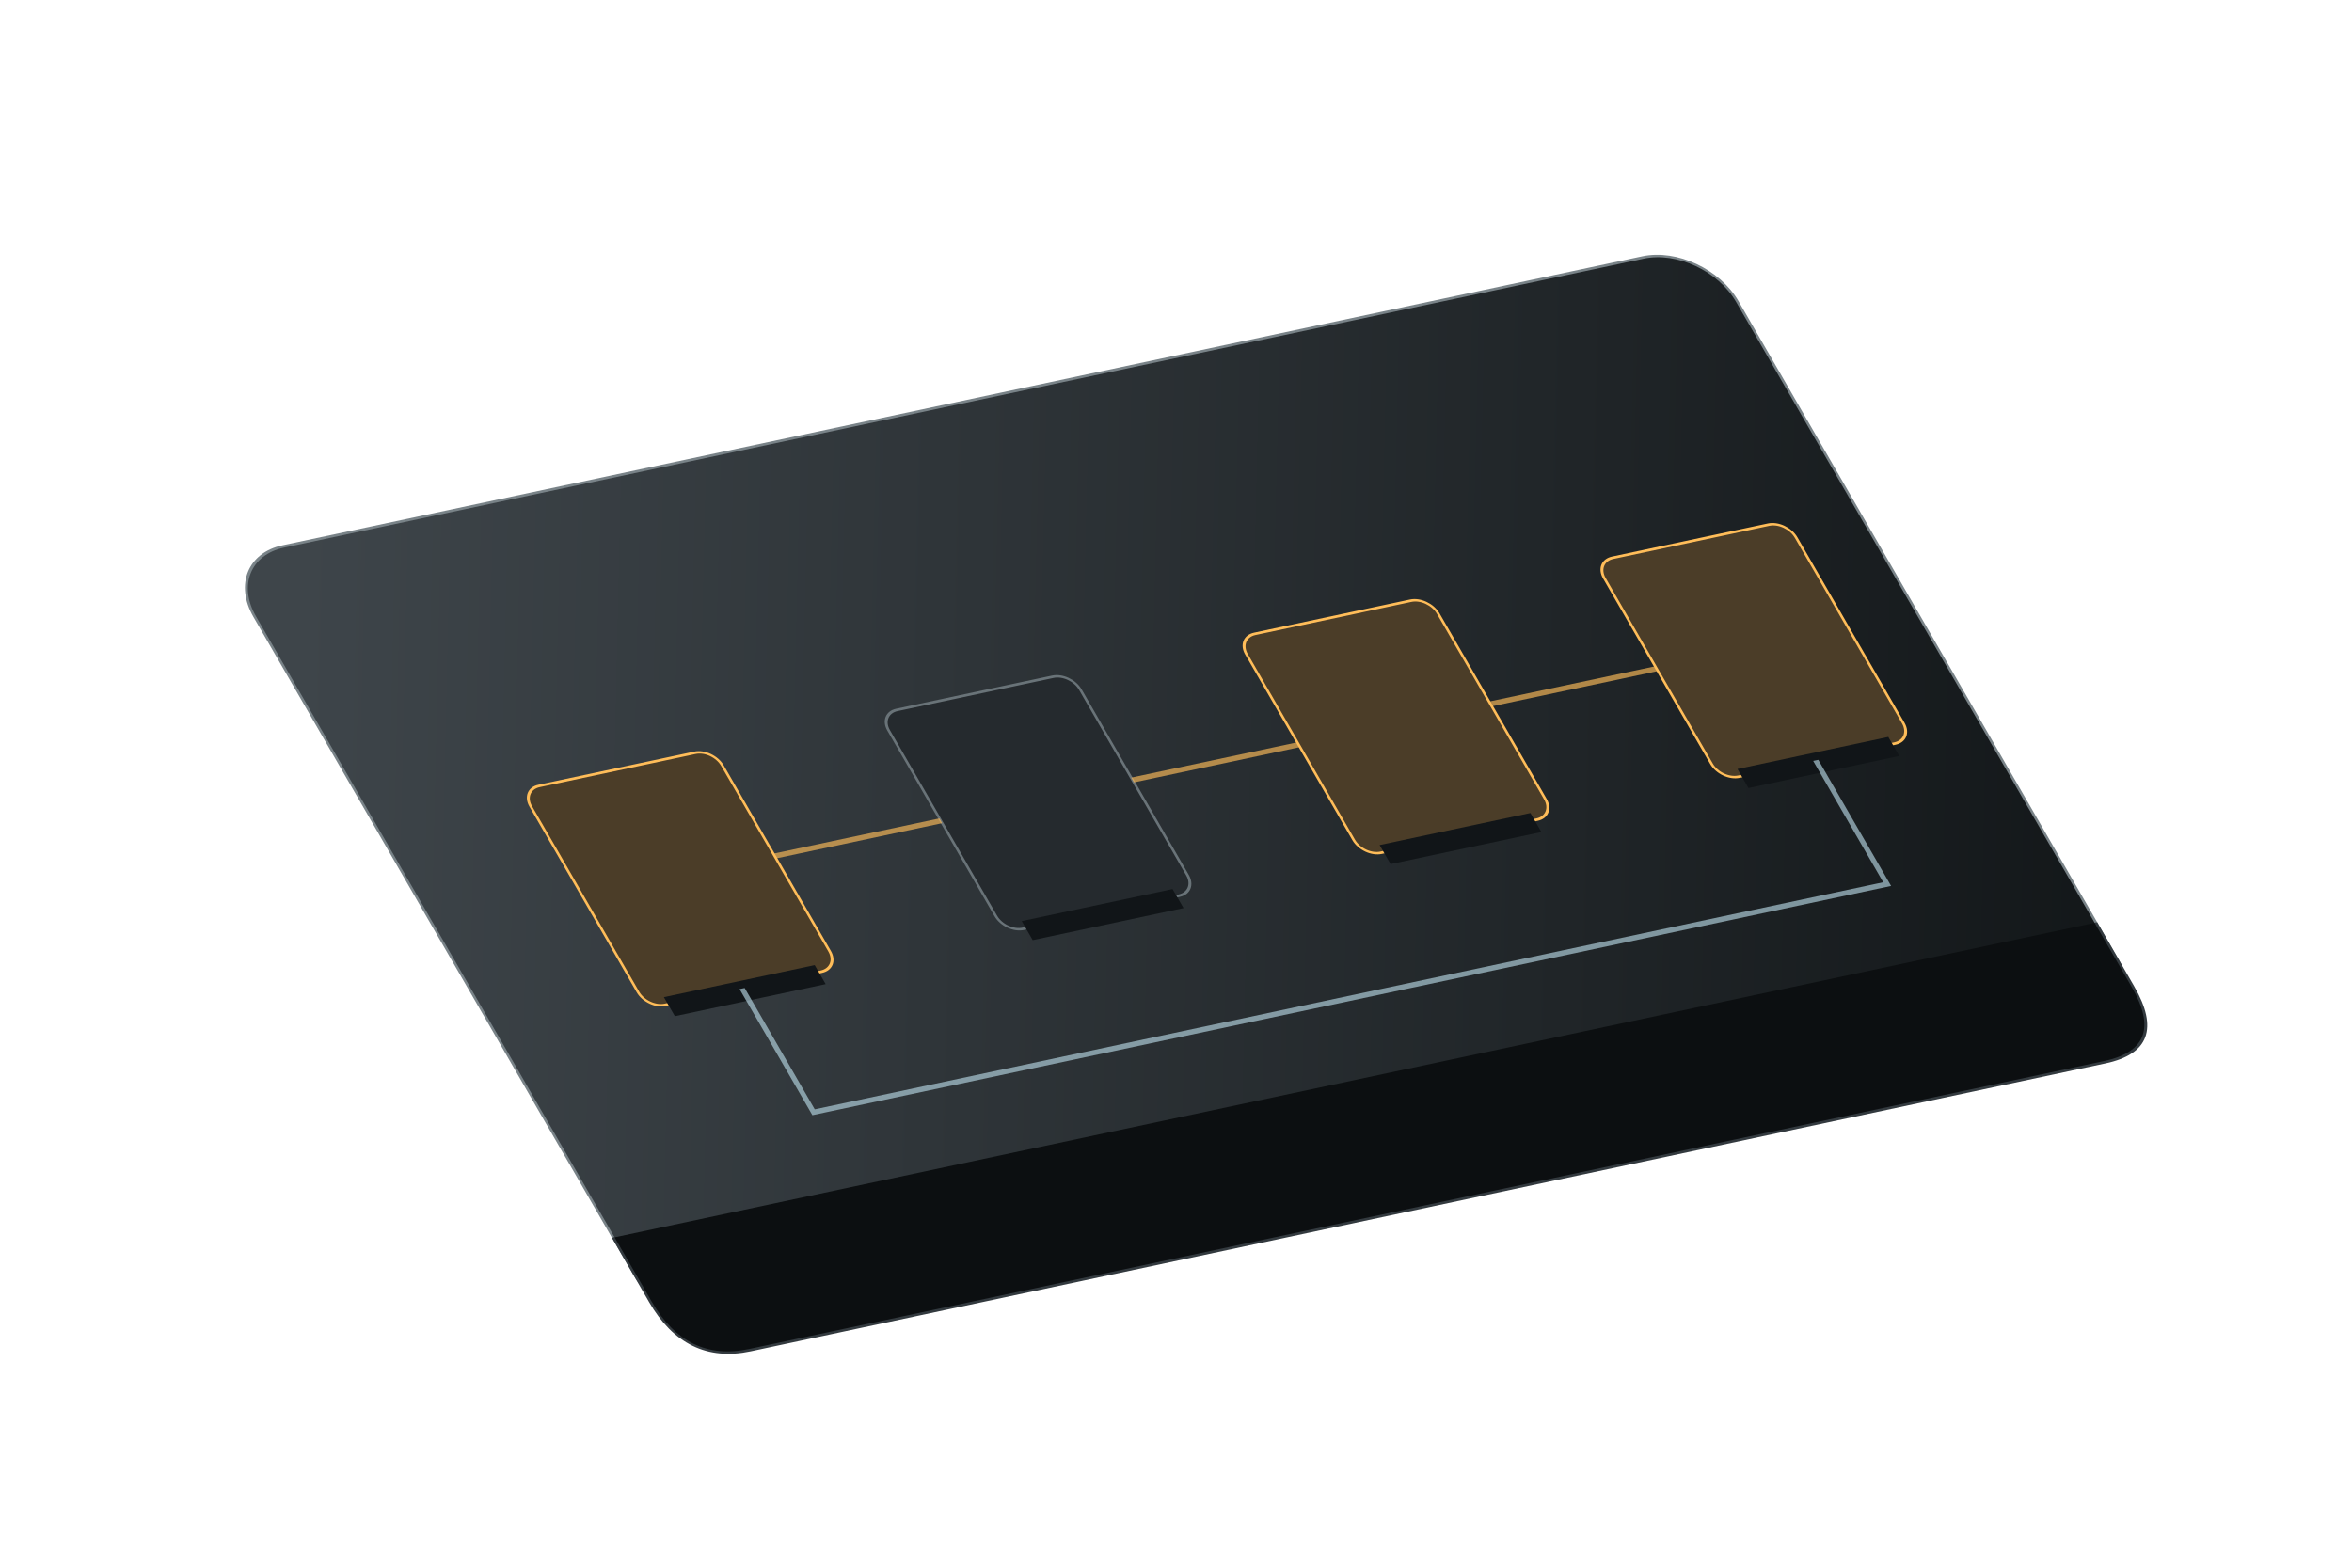
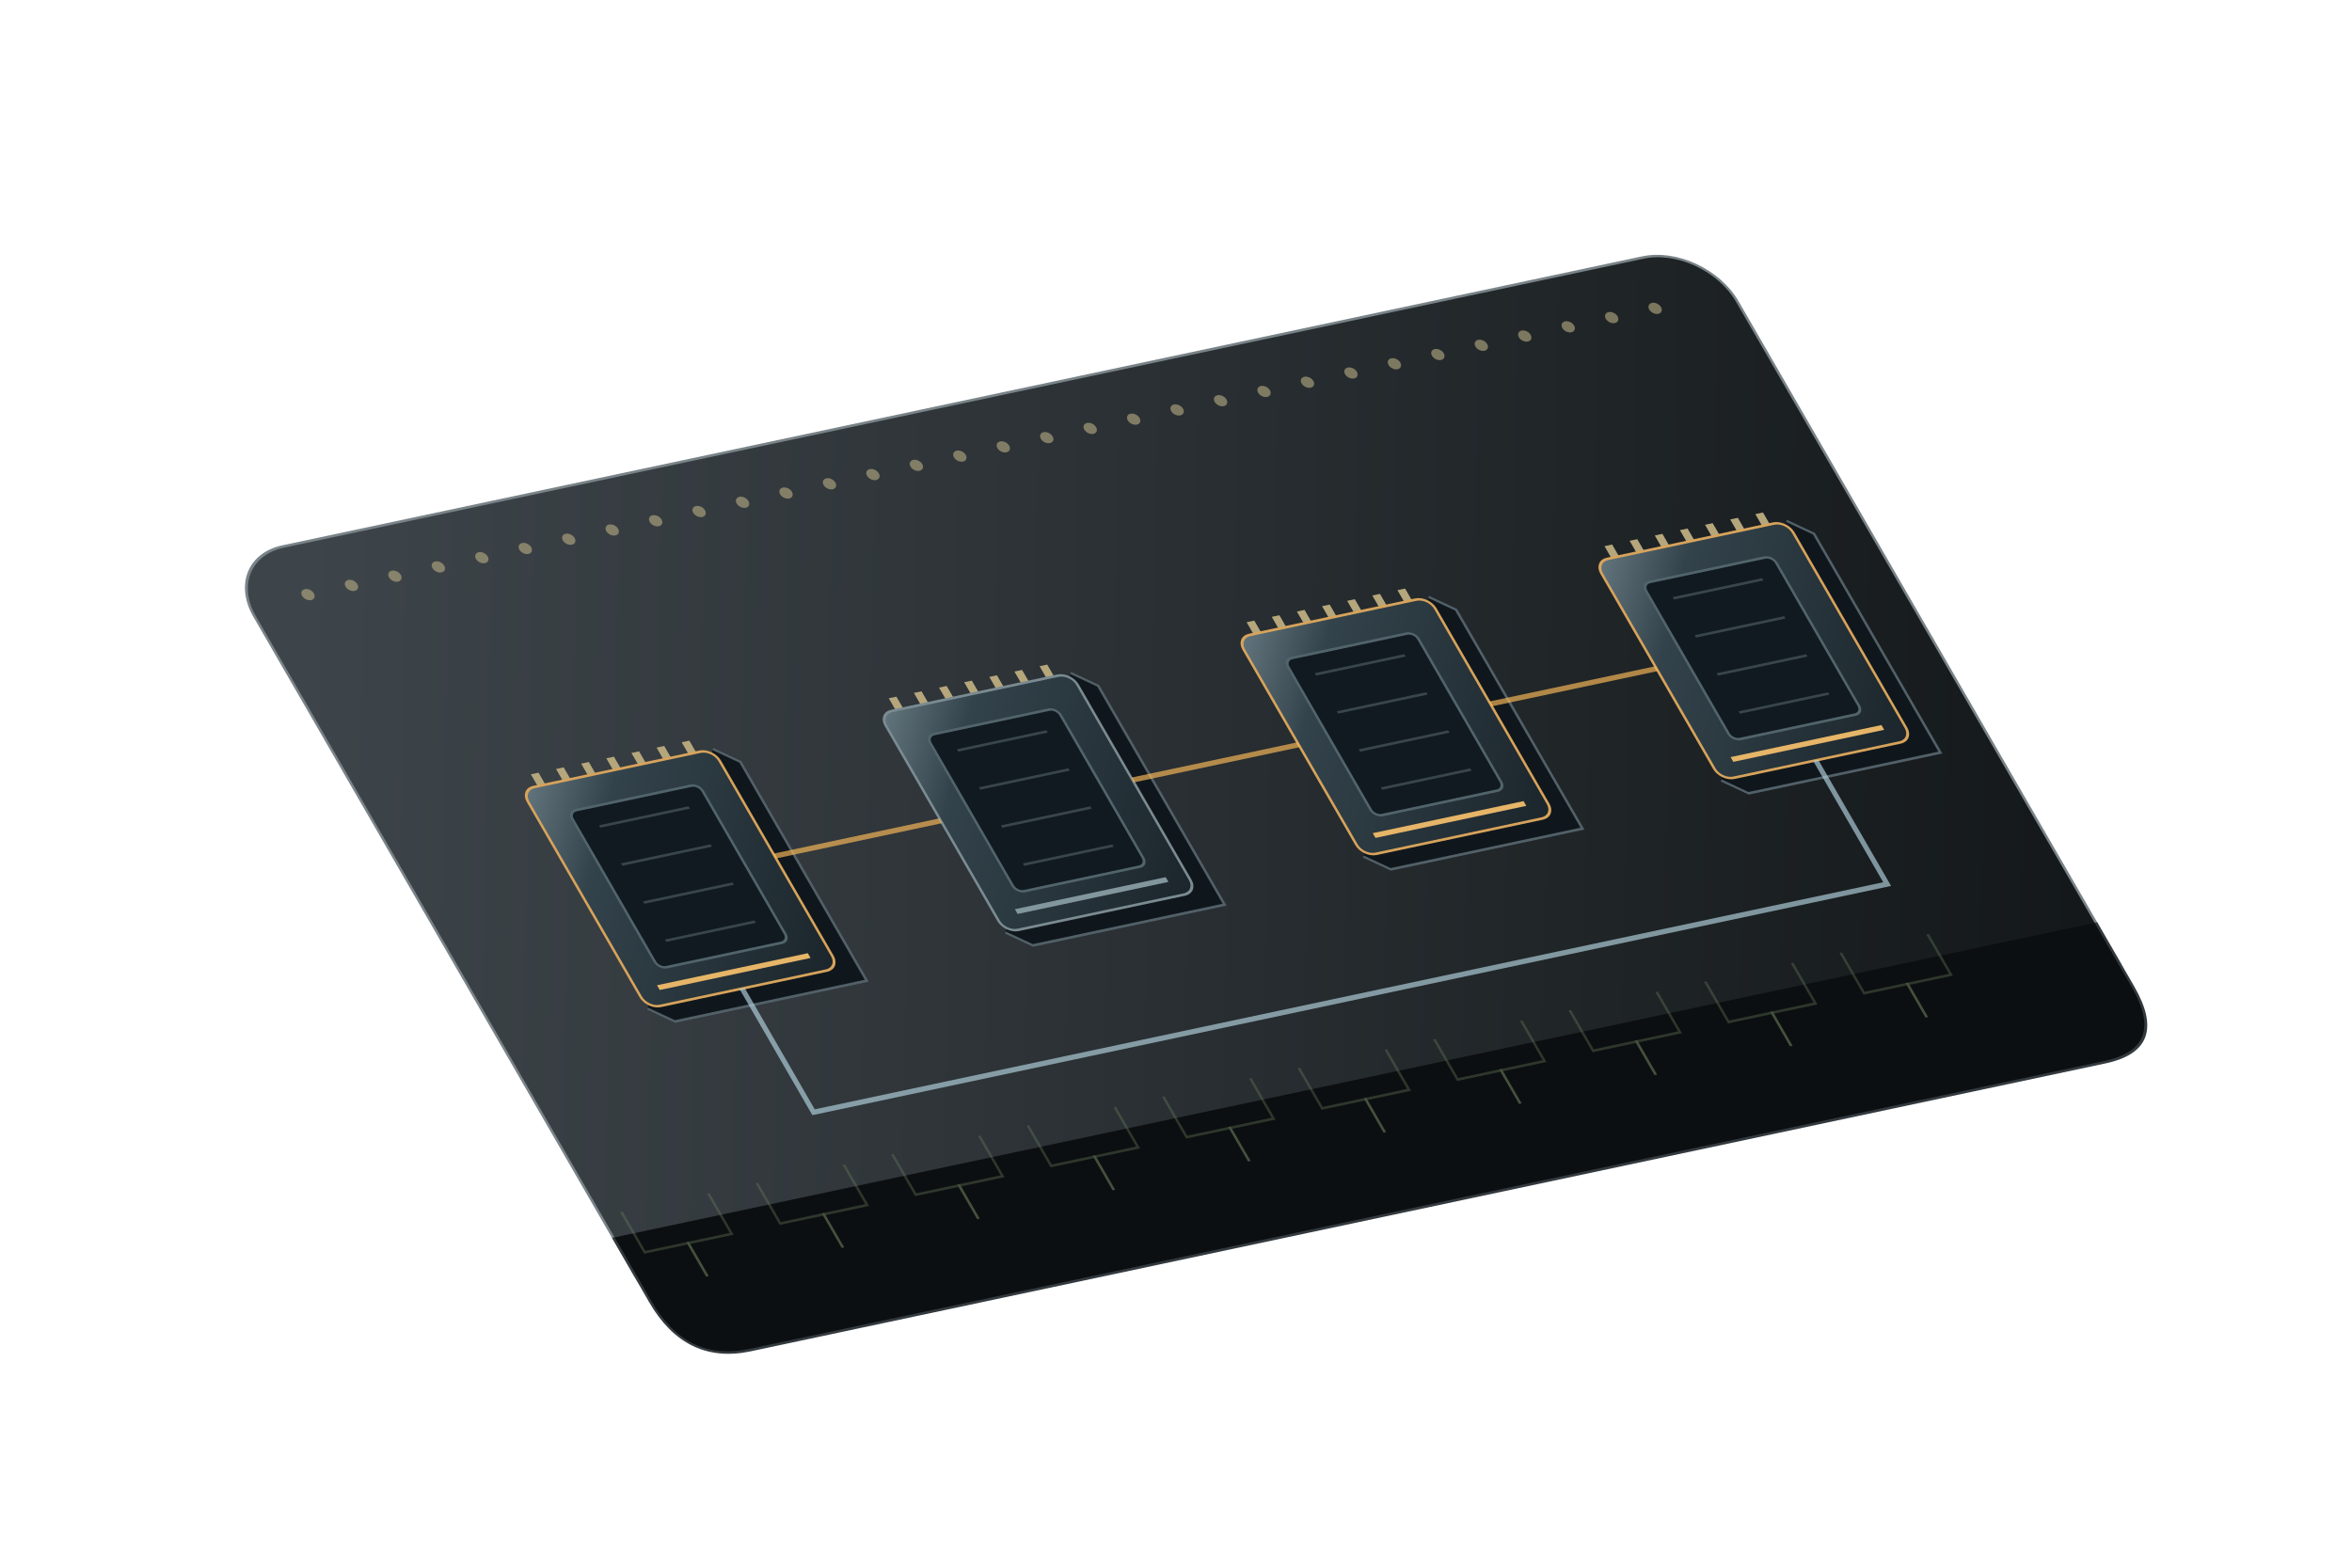
<svg xmlns="http://www.w3.org/2000/svg" viewBox="0 0 900 600" fill="none">
  <defs>
    <linearGradient id="board" x1="180" y1="160" x2="750" y2="480" gradientUnits="userSpaceOnUse">
      <stop stop-color="#3e454a" />
      <stop offset="1" stop-color="#111517" />
+     </linearGradient>
+     <linearGradient id="component" x1="0" y1="0" x2="1" y2="1">
+       <stop stop-color="#657780" />
+       <stop offset=".25" stop-color="#33434b" />
+       <stop offset="1" stop-color="#1b252b" />
    </linearGradient>
    <linearGradient id="signal">
      <stop stop-color="#ffbd59" />
      <stop offset="1" stop-color="#b5d6e2" />
    </linearGradient>
  </defs>
  <g transform="translate(450 295) rotate(-12) skewX(18) translate(-450 -295)">
    <rect x="160" y="140" width="580" height="325" rx="24" fill="url(#board)" stroke="#798388" />
    <path d="M160 425V452Q160 478 185 478H715Q740 478 740 452V425" fill="#0c0f11" stroke="#333a3f" />
-     <rect x="218" y="250" width="75" height="92" rx="7" fill="#4b3d28" stroke="#ffbd59" />
-     <path d="M226 343h59" stroke="#111518" stroke-width="8" />
-     <rect x="358" y="250" width="75" height="92" rx="7" fill="#252a2e" stroke="#697378" />
-     <path d="M366 343h59" stroke="#111518" stroke-width="8" />
-     <rect x="498" y="250" width="75" height="92" rx="7" fill="#4b3d28" stroke="#ffbd59" />
-     <path d="M506 343h59" stroke="#111518" stroke-width="8" />
-     <rect x="638" y="250" width="75" height="92" rx="7" fill="#4b3d28" stroke="#ffbd59" />
-     <path d="M646 343h59" stroke="#111518" stroke-width="8" />
+     <circle cx="183" cy="160" r="2.3" fill="#b9ad84" opacity=".6" />
+     <circle cx="200" cy="160" r="2.3" fill="#b9ad84" opacity=".6" />
+     <circle cx="217" cy="160" r="2.3" fill="#b9ad84" opacity=".6" />
+     <circle cx="234" cy="160" r="2.3" fill="#b9ad84" opacity=".6" />
+     <circle cx="251" cy="160" r="2.3" fill="#b9ad84" opacity=".6" />
+     <circle cx="268" cy="160" r="2.3" fill="#b9ad84" opacity=".6" />
+     <circle cx="285" cy="160" r="2.3" fill="#b9ad84" opacity=".6" />
+     <circle cx="302" cy="160" r="2.3" fill="#b9ad84" opacity=".6" />
+     <circle cx="319" cy="160" r="2.3" fill="#b9ad84" opacity=".6" />
+     <circle cx="336" cy="160" r="2.3" fill="#b9ad84" opacity=".6" />
+     <circle cx="353" cy="160" r="2.3" fill="#b9ad84" opacity=".6" />
+     <circle cx="370" cy="160" r="2.3" fill="#b9ad84" opacity=".6" />
+     <circle cx="387" cy="160" r="2.3" fill="#b9ad84" opacity=".6" />
+     <circle cx="404" cy="160" r="2.3" fill="#b9ad84" opacity=".6" />
+     <circle cx="421" cy="160" r="2.3" fill="#b9ad84" opacity=".6" />
+     <circle cx="438" cy="160" r="2.3" fill="#b9ad84" opacity=".6" />
+     <circle cx="455" cy="160" r="2.3" fill="#b9ad84" opacity=".6" />
+     <circle cx="472" cy="160" r="2.3" fill="#b9ad84" opacity=".6" />
+     <circle cx="489" cy="160" r="2.3" fill="#b9ad84" opacity=".6" />
+     <circle cx="506" cy="160" r="2.3" fill="#b9ad84" opacity=".6" />
+     <circle cx="523" cy="160" r="2.3" fill="#b9ad84" opacity=".6" />
+     <circle cx="540" cy="160" r="2.3" fill="#b9ad84" opacity=".6" />
+     <circle cx="557" cy="160" r="2.3" fill="#b9ad84" opacity=".6" />
+     <circle cx="574" cy="160" r="2.3" fill="#b9ad84" opacity=".6" />
+     <circle cx="591" cy="160" r="2.3" fill="#b9ad84" opacity=".6" />
+     <circle cx="608" cy="160" r="2.3" fill="#b9ad84" opacity=".6" />
+     <circle cx="625" cy="160" r="2.3" fill="#b9ad84" opacity=".6" />
+     <circle cx="642" cy="160" r="2.3" fill="#b9ad84" opacity=".6" />
+     <circle cx="659" cy="160" r="2.3" fill="#b9ad84" opacity=".6" />
+     <circle cx="676" cy="160" r="2.3" fill="#b9ad84" opacity=".6" />
+     <circle cx="693" cy="160" r="2.3" fill="#b9ad84" opacity=".6" />
+     <circle cx="710" cy="160" r="2.3" fill="#b9ad84" opacity=".6" />
+     <path d="M185 447v-14h-17v-17" stroke="#6c805e" opacity=".35" />
+     <path d="M238 447v-14h-17v-17" stroke="#6c805e" opacity=".35" />
+     <path d="M291 447v-14h-17v-17" stroke="#6c805e" opacity=".35" />
+     <path d="M344 447v-14h-17v-17" stroke="#6c805e" opacity=".35" />
+     <path d="M397 447v-14h-17v-17" stroke="#6c805e" opacity=".35" />
+     <path d="M450 447v-14h-17v-17" stroke="#6c805e" opacity=".35" />
+     <path d="M503 447v-14h-17v-17" stroke="#6c805e" opacity=".35" />
+     <path d="M556 447v-14h-17v-17" stroke="#6c805e" opacity=".35" />
+     <path d="M609 447v-14h-17v-17" stroke="#6c805e" opacity=".35" />
+     <path d="M662 447v-14h-17v-17" stroke="#6c805e" opacity=".35" />
+     <path d="M185 447v-14h17v-17" stroke="#6c805e" opacity=".35" />
+     <path d="M238 447v-14h17v-17" stroke="#6c805e" opacity=".35" />
+     <path d="M291 447v-14h17v-17" stroke="#6c805e" opacity=".35" />
+     <path d="M344 447v-14h17v-17" stroke="#6c805e" opacity=".35" />
+     <path d="M397 447v-14h17v-17" stroke="#6c805e" opacity=".35" />
+     <path d="M450 447v-14h17v-17" stroke="#6c805e" opacity=".35" />
+     <path d="M503 447v-14h17v-17" stroke="#6c805e" opacity=".35" />
+     <path d="M556 447v-14h17v-17" stroke="#6c805e" opacity=".35" />
+     <path d="M609 447v-14h17v-17" stroke="#6c805e" opacity=".35" />
+     <path d="M662 447v-14h17v-17" stroke="#6c805e" opacity=".35" />
+     <path d="M226 245v5M226 342v7" stroke="#b5a67c" stroke-width="3" />
+     <path d="M235.833 245v5M235.833 342v7" stroke="#b5a67c" stroke-width="3" />
+     <path d="M245.667 245v5M245.667 342v7" stroke="#b5a67c" stroke-width="3" />
+     <path d="M255.5 245v5M255.5 342v7" stroke="#b5a67c" stroke-width="3" />
+     <path d="M265.333 245v5M265.333 342v7" stroke="#b5a67c" stroke-width="3" />
+     <path d="M275.167 245v5M275.167 342v7" stroke="#b5a67c" stroke-width="3" />
+     <path d="M285 245v5M285 342v7" stroke="#b5a67c" stroke-width="3" />
+     <path d="M218 342l7 7h75v-92l-7-7" fill="#10171c" stroke="#526068" />
+     <rect x="218" y="250" width="75" height="92" rx="5" fill="url(#component)" stroke="#d7a35b" />
+     <rect x="230" y="262" width="51" height="66" rx="3" fill="#101a20" stroke="#52646b" />
+     <path d="M238 270h35" stroke="#6b7b80" opacity=".45" />
+     <path d="M238 286h35" stroke="#6b7b80" opacity=".45" />
+     <path d="M238 302h35" stroke="#6b7b80" opacity=".45" />
+     <path d="M238 318h35" stroke="#6b7b80" opacity=".45" />
+     <path d="M226 335h59" stroke="#e6b568" stroke-width="2" />
+     <path d="M366 245v5M366 342v7" stroke="#b5a67c" stroke-width="3" />
+     <path d="M375.833 245v5M375.833 342v7" stroke="#b5a67c" stroke-width="3" />
+     <path d="M385.667 245v5M385.667 342v7" stroke="#b5a67c" stroke-width="3" />
+     <path d="M395.5 245v5M395.5 342v7" stroke="#b5a67c" stroke-width="3" />
+     <path d="M405.333 245v5M405.333 342v7" stroke="#b5a67c" stroke-width="3" />
+     <path d="M415.167 245v5M415.167 342v7" stroke="#b5a67c" stroke-width="3" />
+     <path d="M425 245v5M425 342v7" stroke="#b5a67c" stroke-width="3" />
+     <path d="M358 342l7 7h75v-92l-7-7" fill="#10171c" stroke="#526068" />
+     <rect x="358" y="250" width="75" height="92" rx="5" fill="url(#component)" stroke="#7a8b91" />
+     <rect x="370" y="262" width="51" height="66" rx="3" fill="#101a20" stroke="#52646b" />
+     <path d="M378 270h35" stroke="#6b7b80" opacity=".45" />
+     <path d="M378 286h35" stroke="#6b7b80" opacity=".45" />
+     <path d="M378 302h35" stroke="#6b7b80" opacity=".45" />
+     <path d="M378 318h35" stroke="#6b7b80" opacity=".45" />
+     <path d="M366 335h59" stroke="#82979d" stroke-width="2" />
+     <path d="M506 245v5M506 342v7" stroke="#b5a67c" stroke-width="3" />
+     <path d="M515.833 245v5M515.833 342v7" stroke="#b5a67c" stroke-width="3" />
+     <path d="M525.667 245v5M525.667 342v7" stroke="#b5a67c" stroke-width="3" />
+     <path d="M535.5 245v5M535.5 342v7" stroke="#b5a67c" stroke-width="3" />
+     <path d="M545.333 245v5M545.333 342v7" stroke="#b5a67c" stroke-width="3" />
+     <path d="M555.167 245v5M555.167 342v7" stroke="#b5a67c" stroke-width="3" />
+     <path d="M565 245v5M565 342v7" stroke="#b5a67c" stroke-width="3" />
+     <path d="M498 342l7 7h75v-92l-7-7" fill="#10171c" stroke="#526068" />
+     <rect x="498" y="250" width="75" height="92" rx="5" fill="url(#component)" stroke="#d7a35b" />
+     <rect x="510" y="262" width="51" height="66" rx="3" fill="#101a20" stroke="#52646b" />
+     <path d="M518 270h35" stroke="#6b7b80" opacity=".45" />
+     <path d="M518 286h35" stroke="#6b7b80" opacity=".45" />
+     <path d="M518 302h35" stroke="#6b7b80" opacity=".45" />
+     <path d="M518 318h35" stroke="#6b7b80" opacity=".45" />
+     <path d="M506 335h59" stroke="#e6b568" stroke-width="2" />
+     <path d="M646 245v5M646 342v7" stroke="#b5a67c" stroke-width="3" />
+     <path d="M655.833 245v5M655.833 342v7" stroke="#b5a67c" stroke-width="3" />
+     <path d="M665.667 245v5M665.667 342v7" stroke="#b5a67c" stroke-width="3" />
+     <path d="M675.5 245v5M675.5 342v7" stroke="#b5a67c" stroke-width="3" />
+     <path d="M685.333 245v5M685.333 342v7" stroke="#b5a67c" stroke-width="3" />
+     <path d="M695.167 245v5M695.167 342v7" stroke="#b5a67c" stroke-width="3" />
+     <path d="M705 245v5M705 342v7" stroke="#b5a67c" stroke-width="3" />
+     <path d="M638 342l7 7h75v-92l-7-7" fill="#10171c" stroke="#526068" />
+     <rect x="638" y="250" width="75" height="92" rx="5" fill="url(#component)" stroke="#d7a35b" />
+     <rect x="650" y="262" width="51" height="66" rx="3" fill="#101a20" stroke="#52646b" />
+     <path d="M658 270h35" stroke="#6b7b80" opacity=".45" />
+     <path d="M658 286h35" stroke="#6b7b80" opacity=".45" />
+     <path d="M658 302h35" stroke="#6b7b80" opacity=".45" />
+     <path d="M658 318h35" stroke="#6b7b80" opacity=".45" />
+     <path d="M646 335h59" stroke="#e6b568" stroke-width="2" />
    <path d="M293 295H358M433 295H498M573 295H638" stroke="#ffbd59" stroke-width="2" opacity=".65" />
    <path d="M675 342V394H255V342" stroke="#b5d6e2" stroke-width="2" opacity=".65" />
  </g>
</svg>
